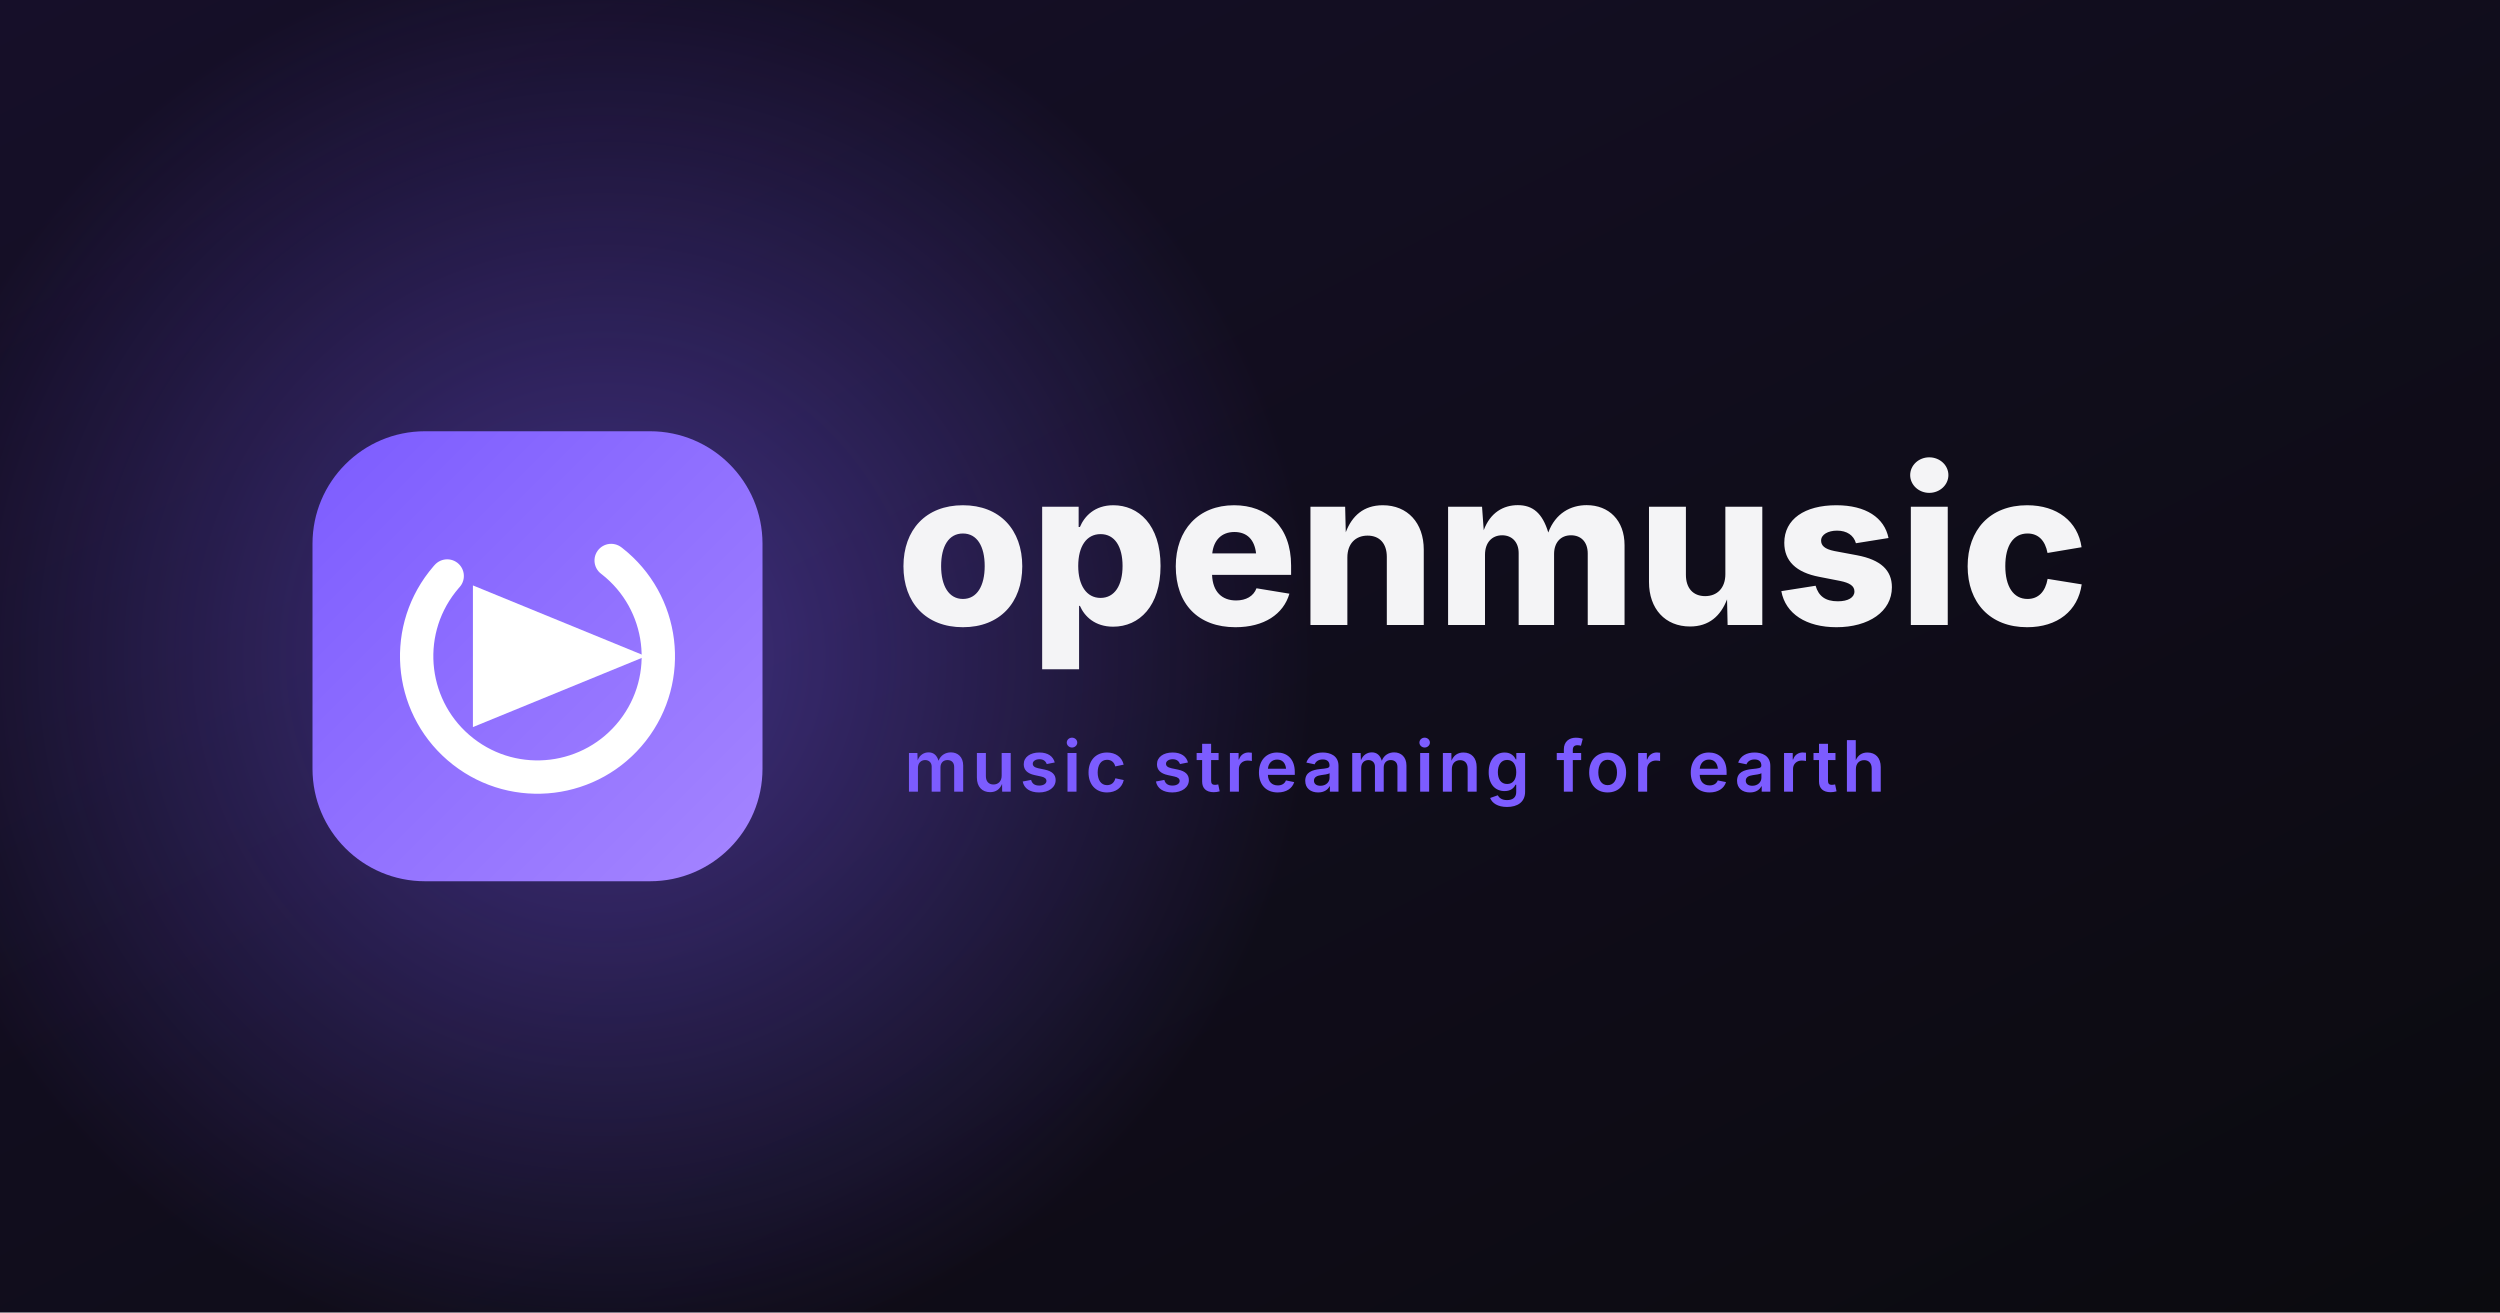
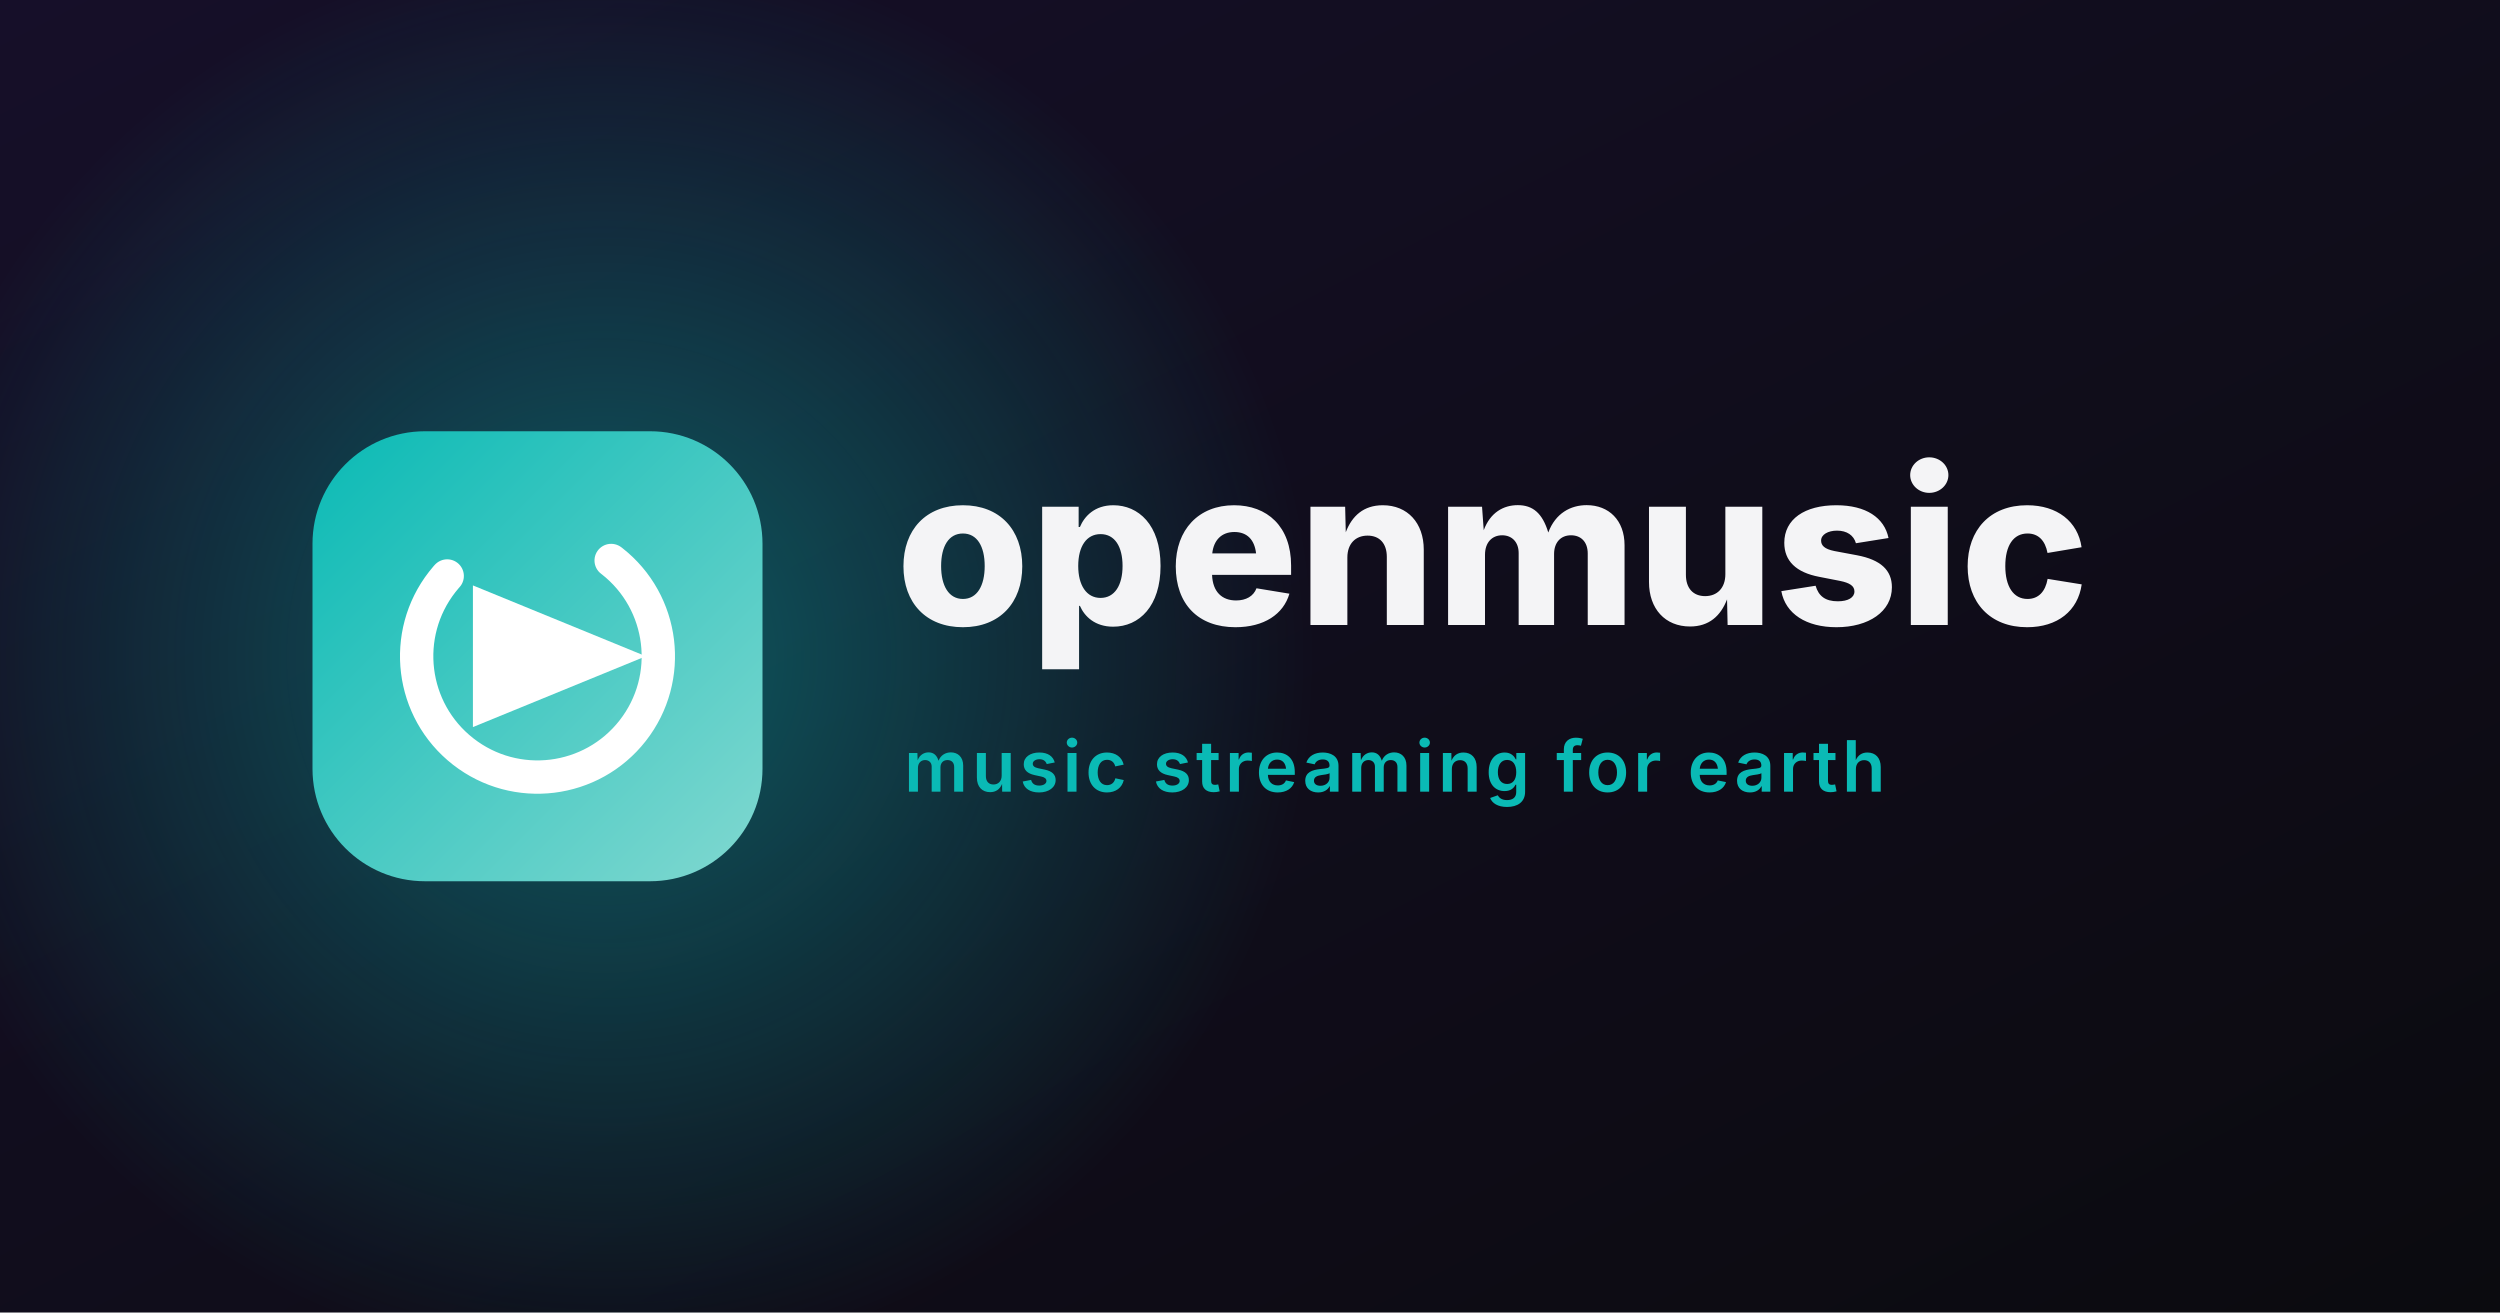
<svg xmlns="http://www.w3.org/2000/svg" viewBox="0 0 1200 630" width="1200" height="630">
  <defs>
    <linearGradient id="bg" x1="0" y1="0" x2="1" y2="1">
      <stop offset="0" stop-color="#160f29" />
      <stop offset="1" stop-color="#0b0b0f" />
    </linearGradient>
    <linearGradient id="tile" x1="0" y1="0" x2="1" y2="1">
-       <stop offset="0" stop-color="#7c5cff" />
-       <stop offset="1" stop-color="#a585ff" />
+       <stop offset="0" stop-color="#0abab5" />
+       <stop offset="1" stop-color="#81d8d0" />
    </linearGradient>
    <radialGradient id="glow" cx="0.5" cy="0.5" r="0.5">
-       <stop offset="0" stop-color="#7c5cff" stop-opacity="0.45" />
-       <stop offset="1" stop-color="#7c5cff" stop-opacity="0" />
+       <stop offset="0" stop-color="#0abab5" stop-opacity="0.45" />
+       <stop offset="1" stop-color="#0abab5" stop-opacity="0" />
    </radialGradient>
  </defs>
  <rect width="1200" height="630" fill="url(#bg)" />
  <circle cx="290" cy="315" r="340" fill="url(#glow)" />
  <g transform="translate(150 207)">
    <rect width="216" height="216" rx="54" fill="url(#tile)" />
    <g transform="translate(108 108)">
      <circle r="58" fill="none" stroke="#fff" stroke-width="16" stroke-linecap="round" stroke-dasharray="277 87" transform="rotate(-52)" />
      <path d="M-31 -34 L52 0 L-31 34 Z" fill="#fff" />
    </g>
  </g>
  <text x="430" y="300" font-family="Inter, system-ui, sans-serif" font-size="104" font-weight="800" fill="#f4f4f6">openmusic</text>
-   <text x="434" y="380" font-family="Inter, system-ui, sans-serif" font-size="34" font-weight="600" fill="#7c5cff" letter-spacing="2">music streaming for earth</text>
+   <text x="434" y="380" font-family="Inter, system-ui, sans-serif" font-size="34" font-weight="600" fill="#0abab5" letter-spacing="2">music streaming for earth</text>
</svg>
